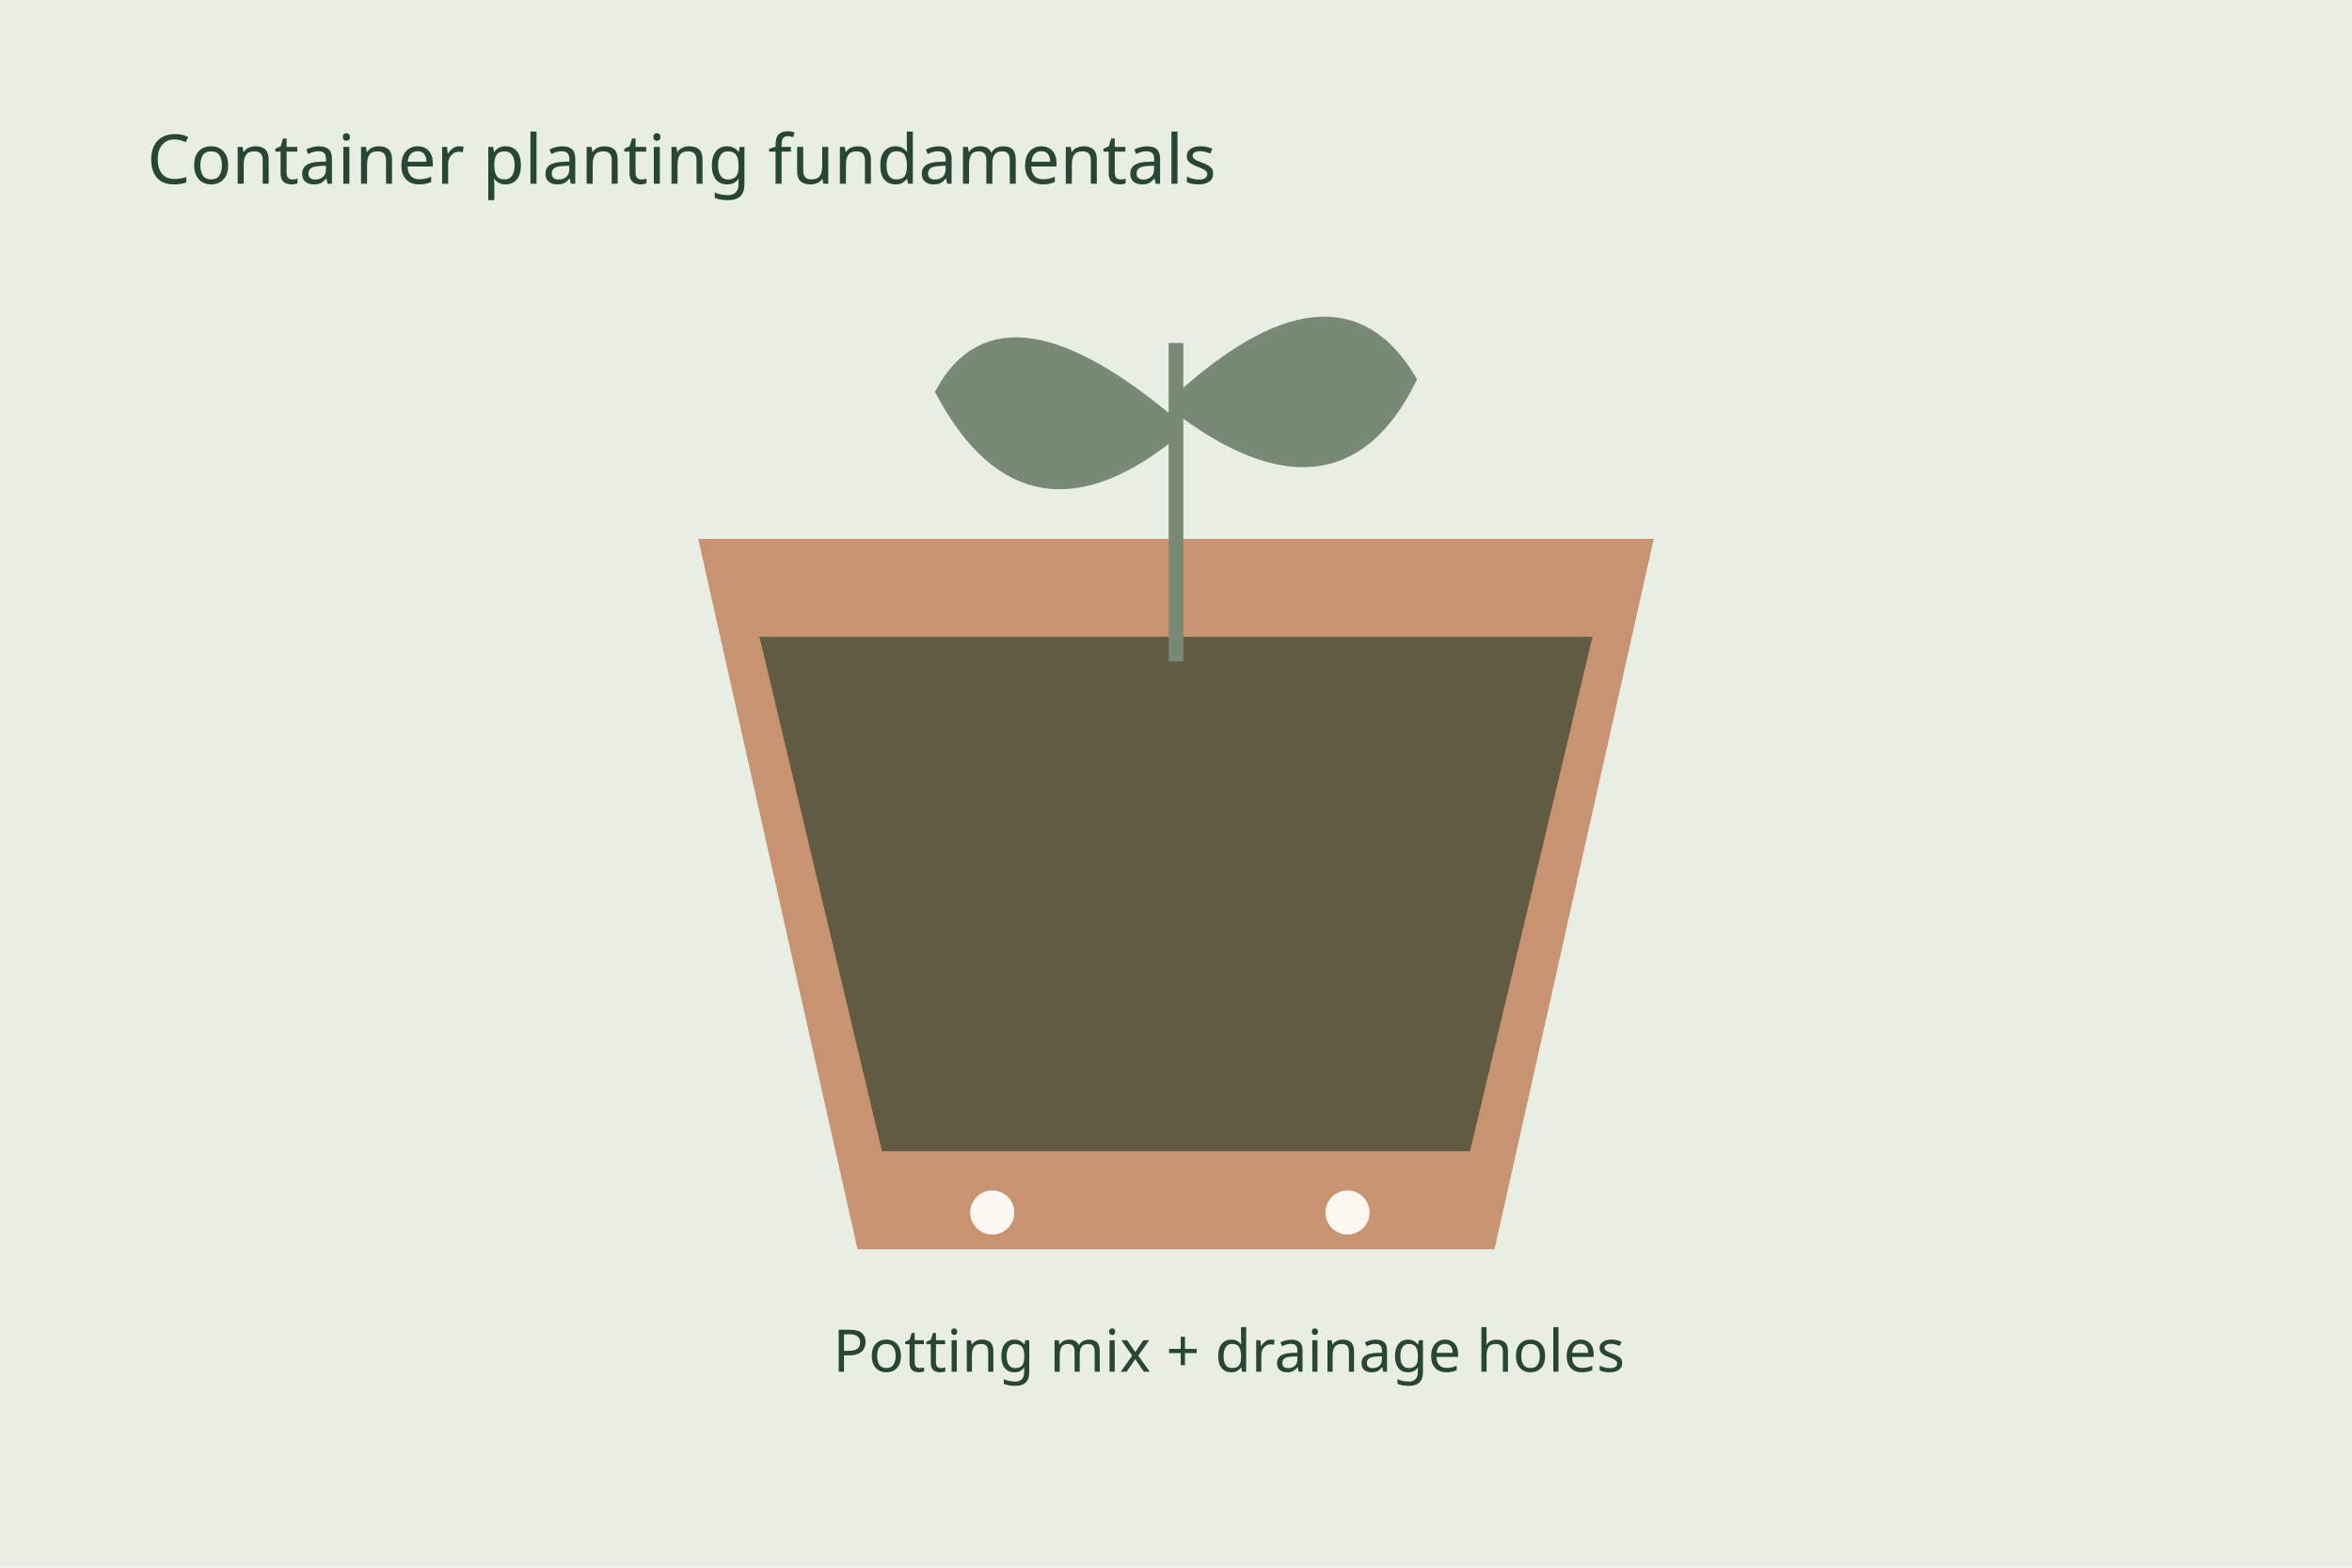
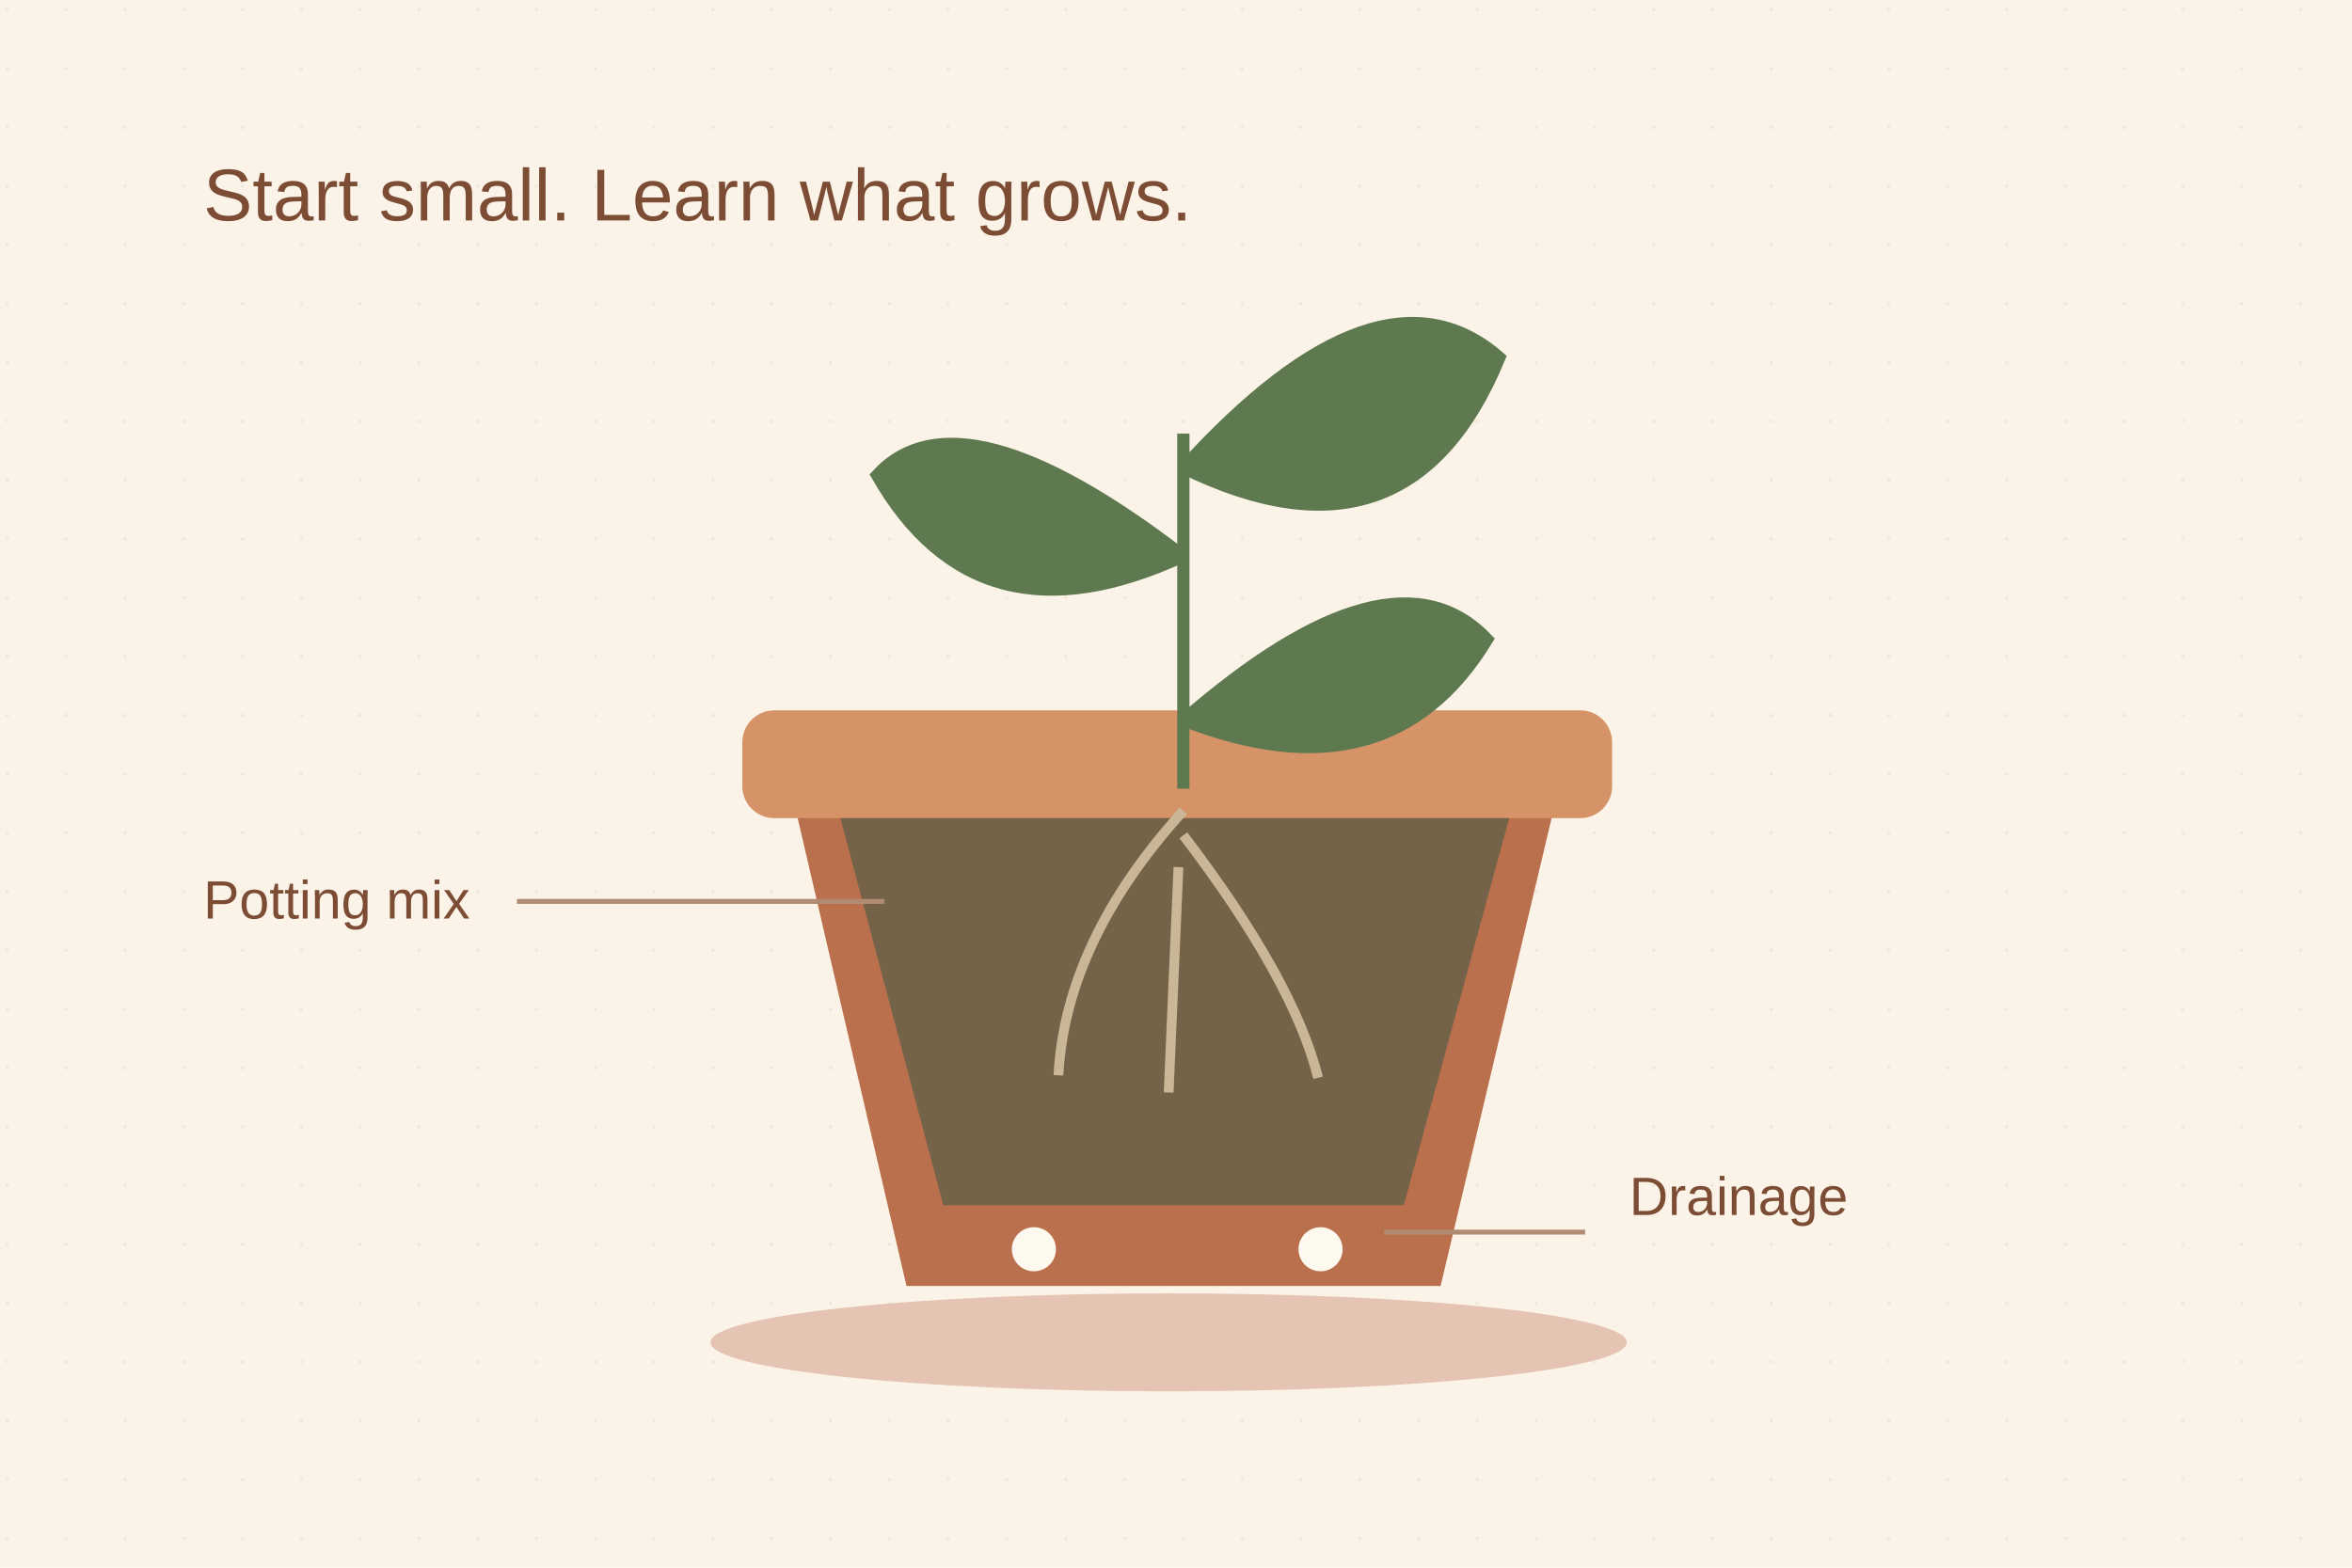
<svg xmlns="http://www.w3.org/2000/svg" width="960" height="640" viewBox="0 0 960 640" role="img" aria-labelledby="t d">
-   <rect width="960" height="640" fill="#e9eee5" />
-   <text x="60" y="75" fill="#284634" font-family="sans-serif" font-size="28">Container planting fundamentals</text>
-   <path d="M285 220h390l-65 290H350z" fill="#c89370" />
-   <path d="M310 260h340l-50 210H360z" fill="#615b43" />
-   <path d="M480 270V140m0 35q-70-60-95-15 35 65 95 15m0-10q65-60 95-10-30 60-95 10" fill="#788a75" stroke="#788a75" stroke-width="6" />
-   <circle cx="405" cy="495" r="9" fill="#fbf8f2" />
-   <circle cx="550" cy="495" r="9" fill="#fbf8f2" />
-   <text x="340" y="560" fill="#284634" font-family="sans-serif" font-size="24">Potting mix + drainage holes</text>
+   <defs>
+     <pattern id="grain" width="24" height="24" patternUnits="userSpaceOnUse">
+       <circle cx="3" cy="4" r=".7" fill="#27382e" opacity=".06" />
+     </pattern>
+   </defs>
+   <rect width="960" height="640" fill="#fbf3e7" />
+   <rect width="960" height="640" fill="url(#grain)" />
+   <ellipse cx="477" cy="548" rx="187" ry="20" fill="#e5c4b4" />
+   <path d="M320 310h319l-51 215H370z" fill="#bb704d" />
+   <rect x="303" y="290" width="355" height="44" rx="13" fill="#d69368" />
+   <path d="M343 334h273l-43 158H385z" fill="#756349" />
+   <path d="M483 322v-145m0 50q-91-70-125-33 41 72 125 33m0-36q80-88 129-45-37 90-129 45m0 103q85-74 124-33-40 66-124 33" fill="#5e7950" stroke="#5e7950" stroke-width="5" />
+   <path d="M483 331q-48 53-51 108m51-98q45 59 55 99m-57-86-4 92" stroke="#c9b797" stroke-width="4" fill="none" />
+   <circle cx="422" cy="510" r="9" fill="#fdf9ef" />
+   <circle cx="539" cy="510" r="9" fill="#fdf9ef" />
+   <text x="83" y="90" fill="#7c4c34" font-family="Arial,sans-serif" font-size="30" text-anchor="start">Start small. Learn what grows.</text>
+   <text x="83" y="375" fill="#7c4c34" font-family="Arial,sans-serif" font-size="22" text-anchor="start">Potting mix</text>
+   <path d="M211 368h150" stroke="#b18c72" stroke-width="2" />
+   <text x="665" y="496" fill="#7c4c34" font-family="Arial,sans-serif" font-size="22" text-anchor="start">Drainage</text>
+   <path d="M565 503h82" stroke="#b18c72" stroke-width="2" />
</svg>
